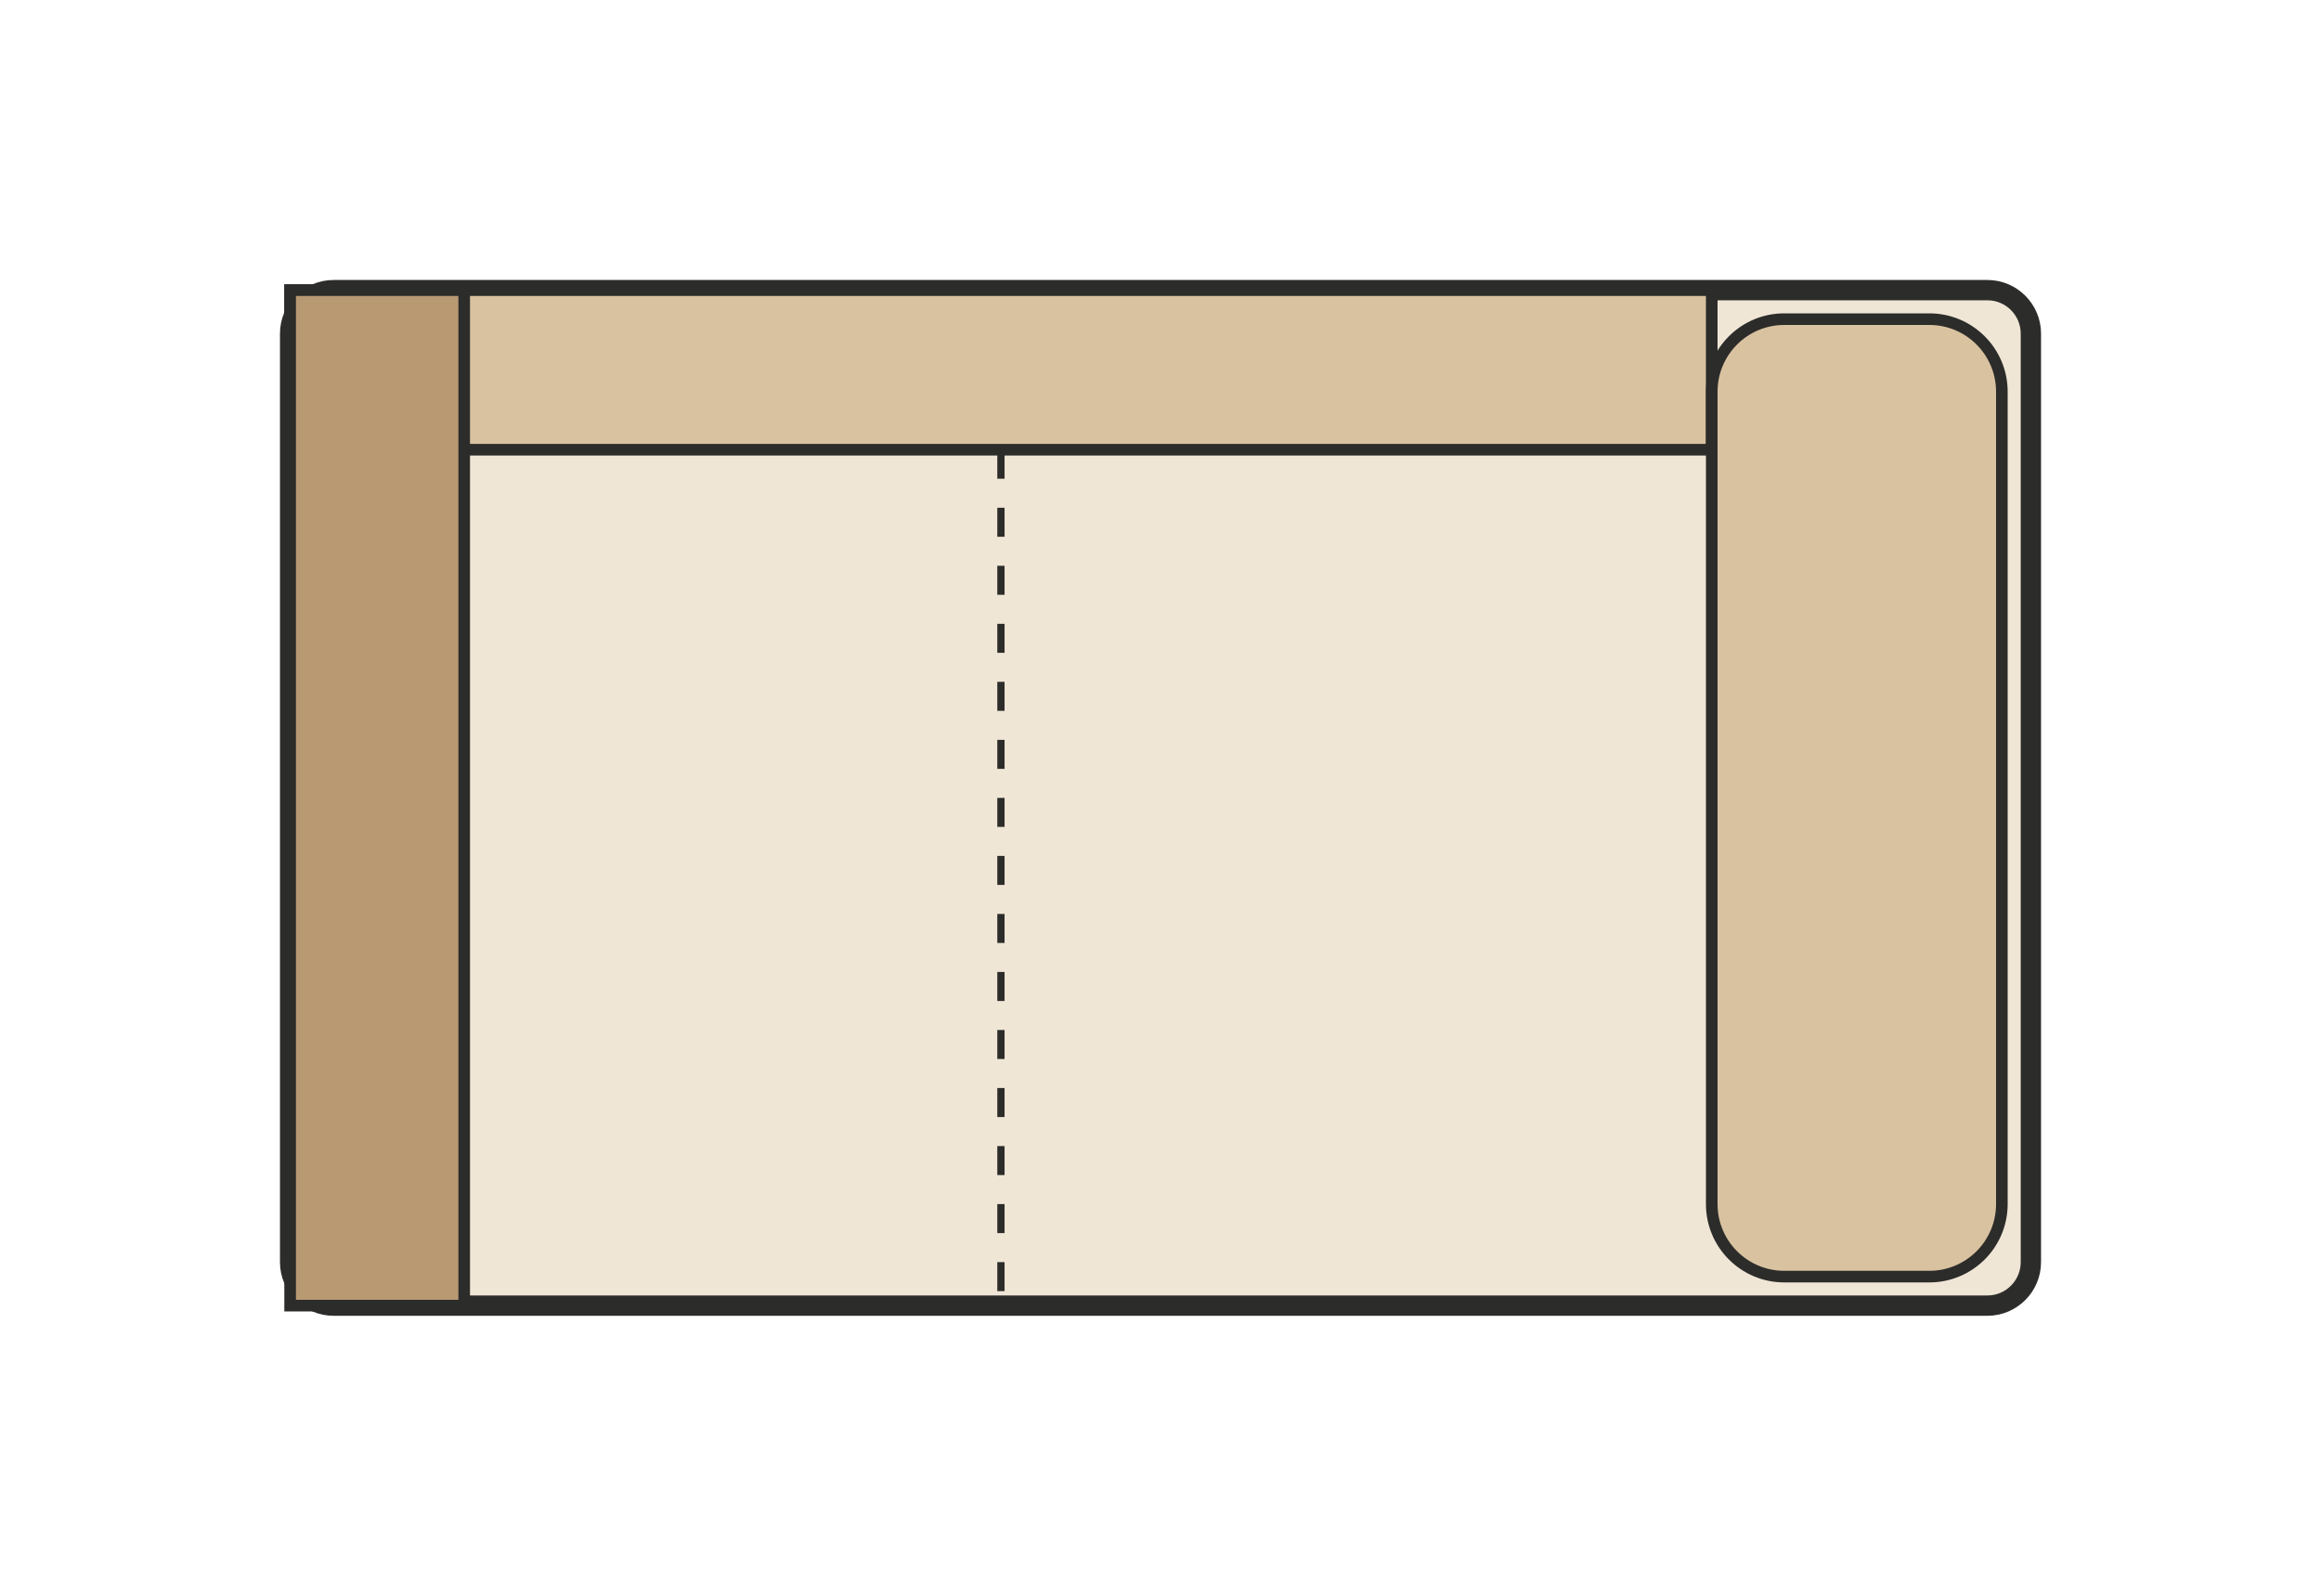
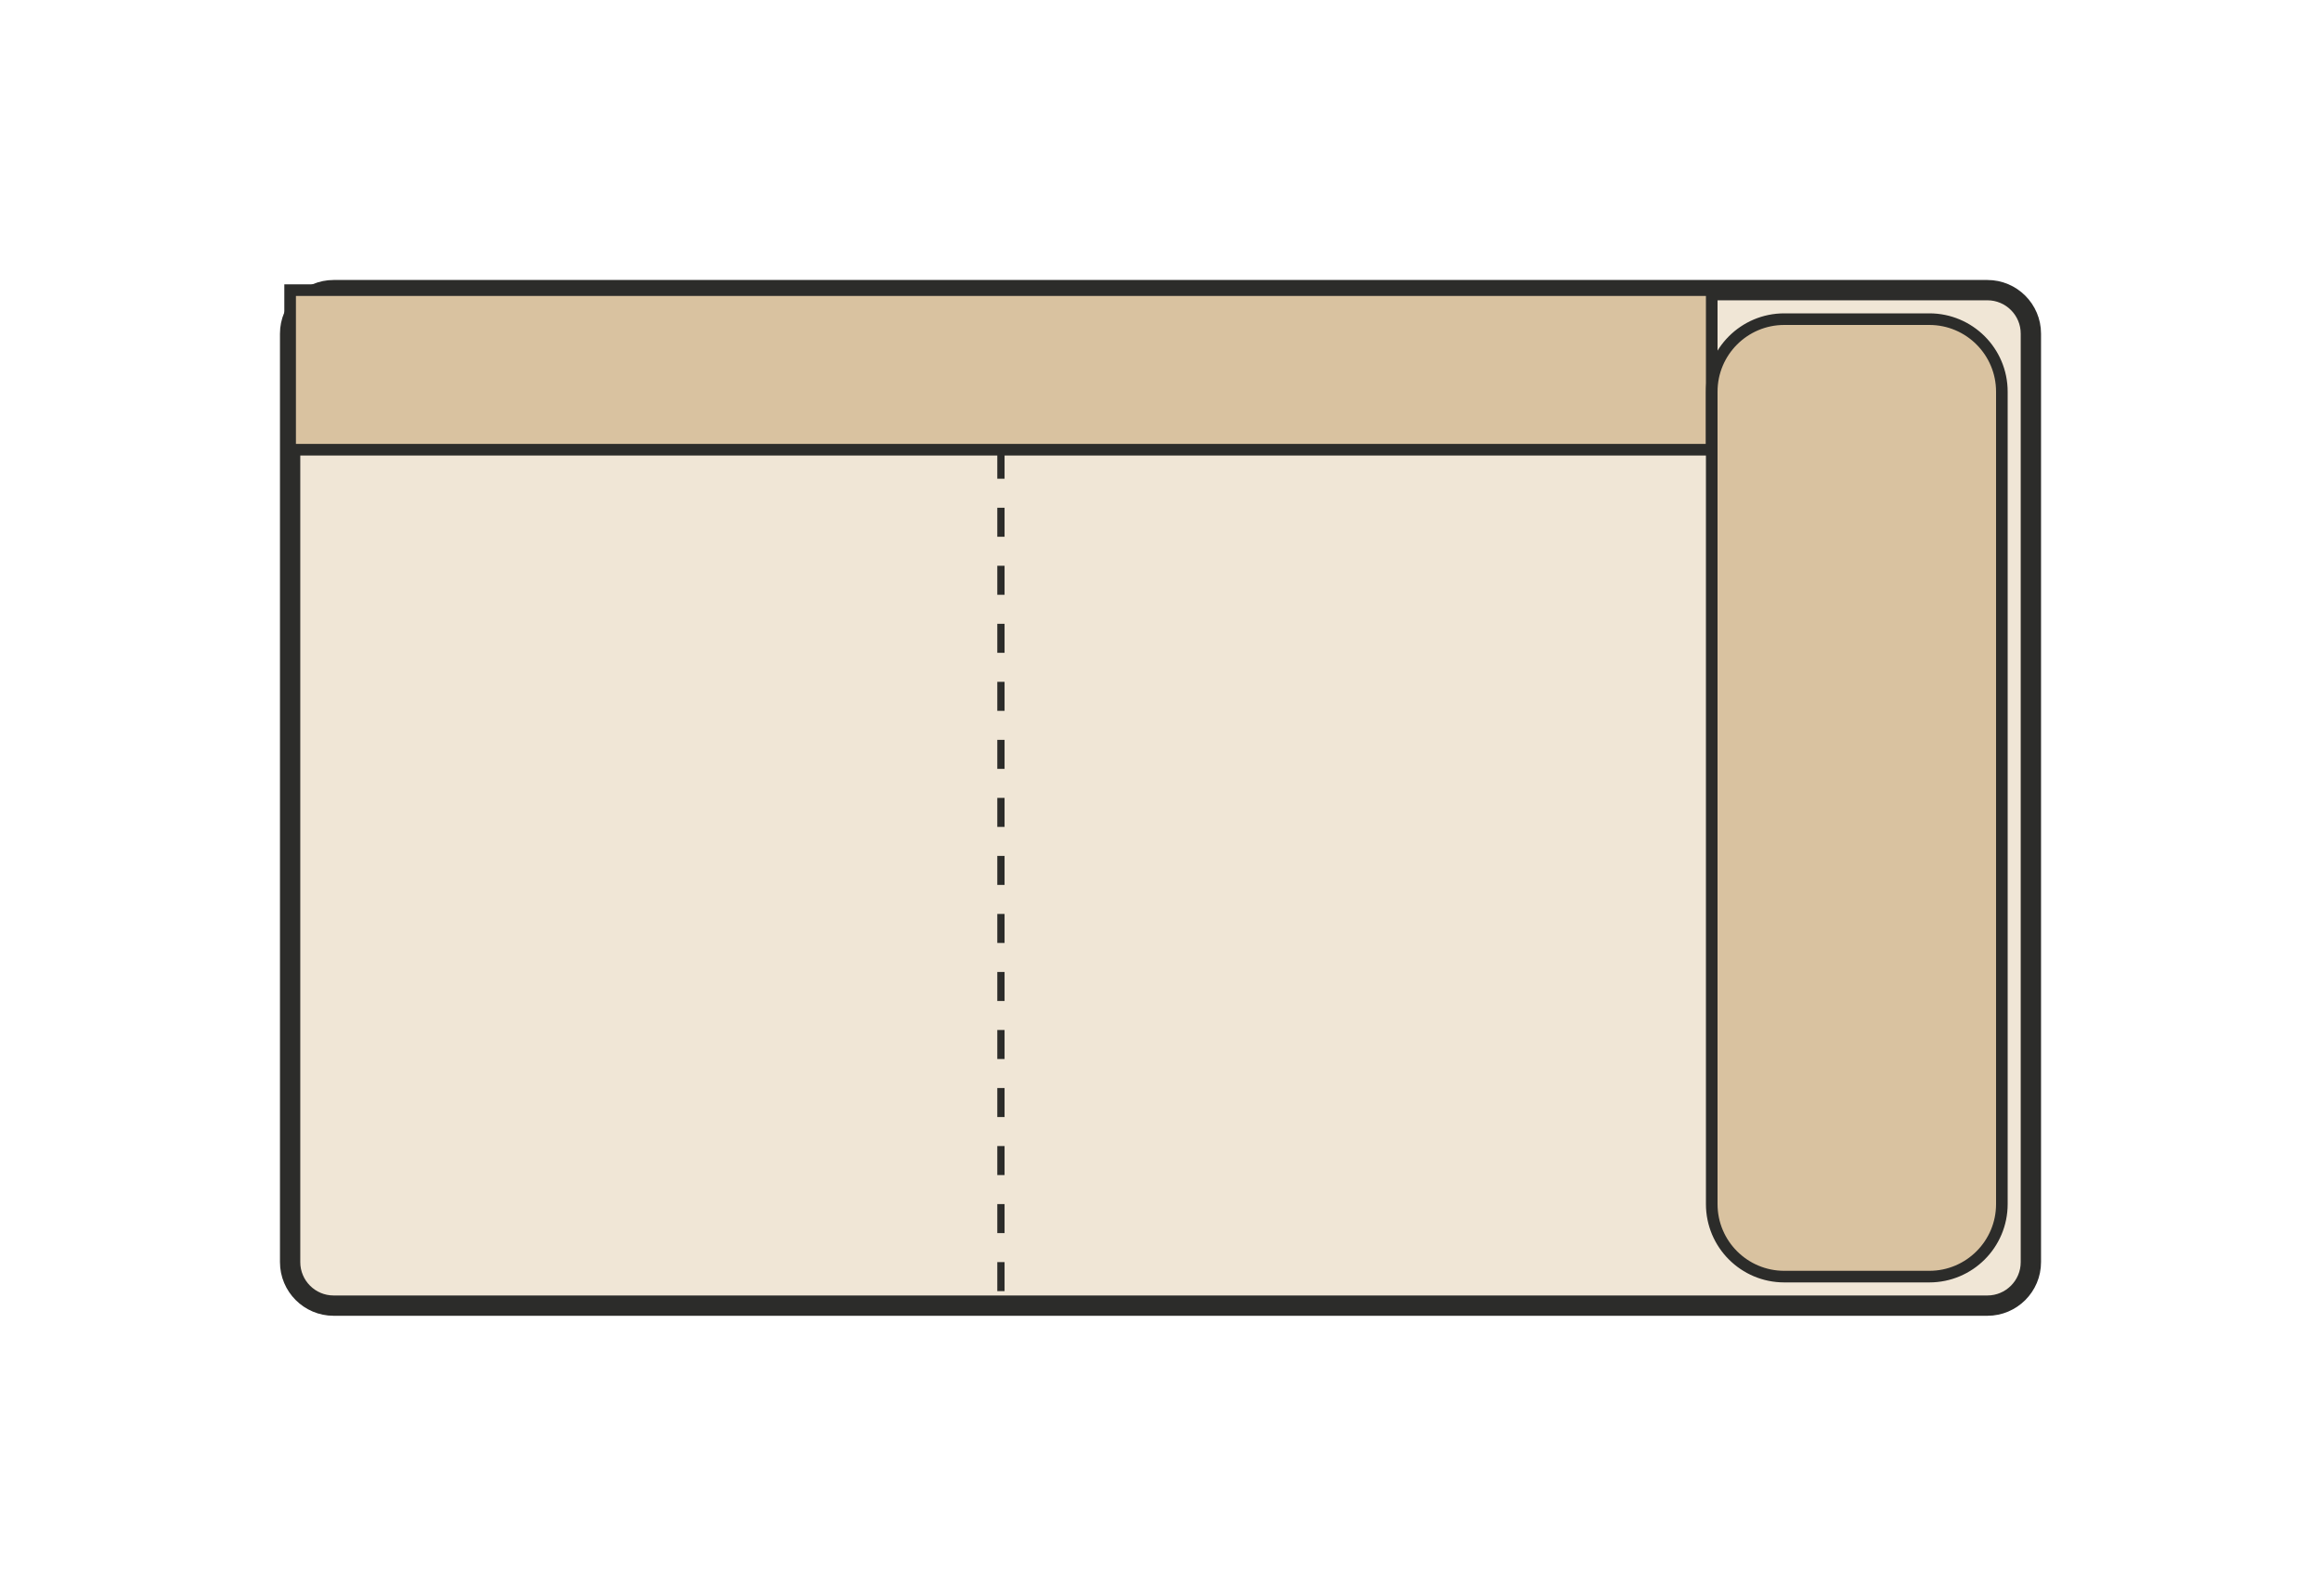
<svg xmlns="http://www.w3.org/2000/svg" viewBox="0 0 160 110" width="160" height="110">
  <g transform="translate(20,20)">
    <rect x="0" y="0" width="120" height="70" rx="3" fill="#F0E6D6" stroke="#2C2C2A" stroke-width="1.4" />
    <rect x="0" y="0" width="98" height="11" fill="#D9C2A0" stroke="#2C2C2A" stroke-width="0.8" />
    <rect x="98" y="2" width="20" height="66" rx="5" fill="#D9C2A0" stroke="#2C2C2A" stroke-width="0.8" />
-     <rect x="0" y="0" width="12" height="70" fill="#B89972" stroke="#2C2C2A" stroke-width="0.8" />
    <line x1="49" y1="11" x2="49" y2="70" stroke="#2C2C2A" stroke-width="0.5" stroke-dasharray="2,2" />
  </g>
</svg>
